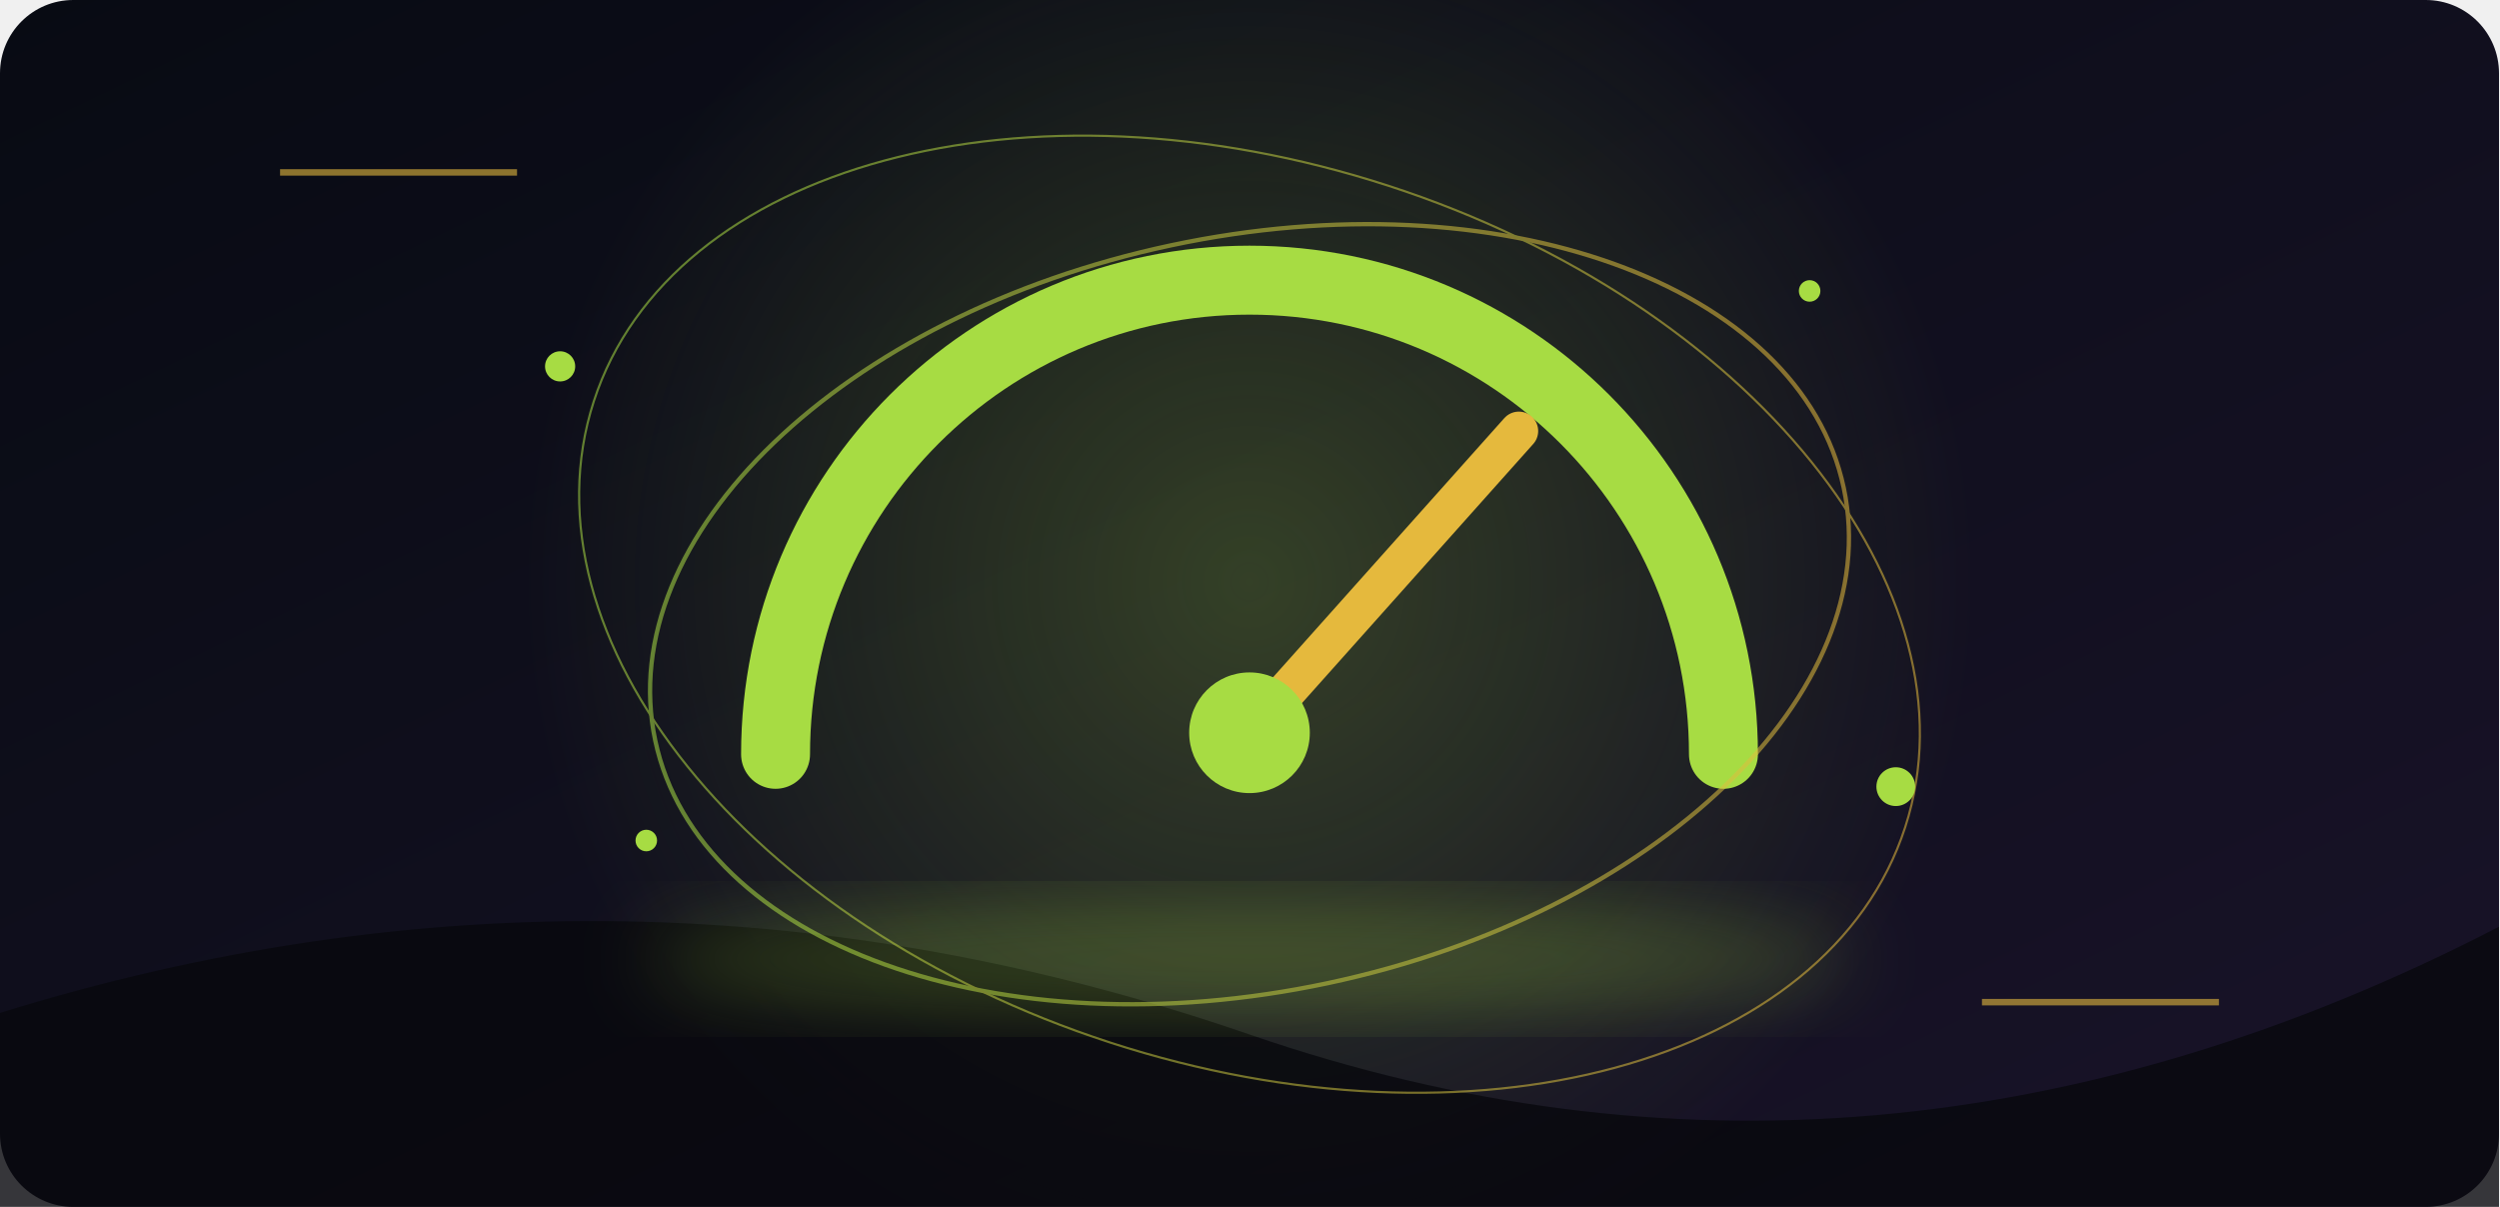
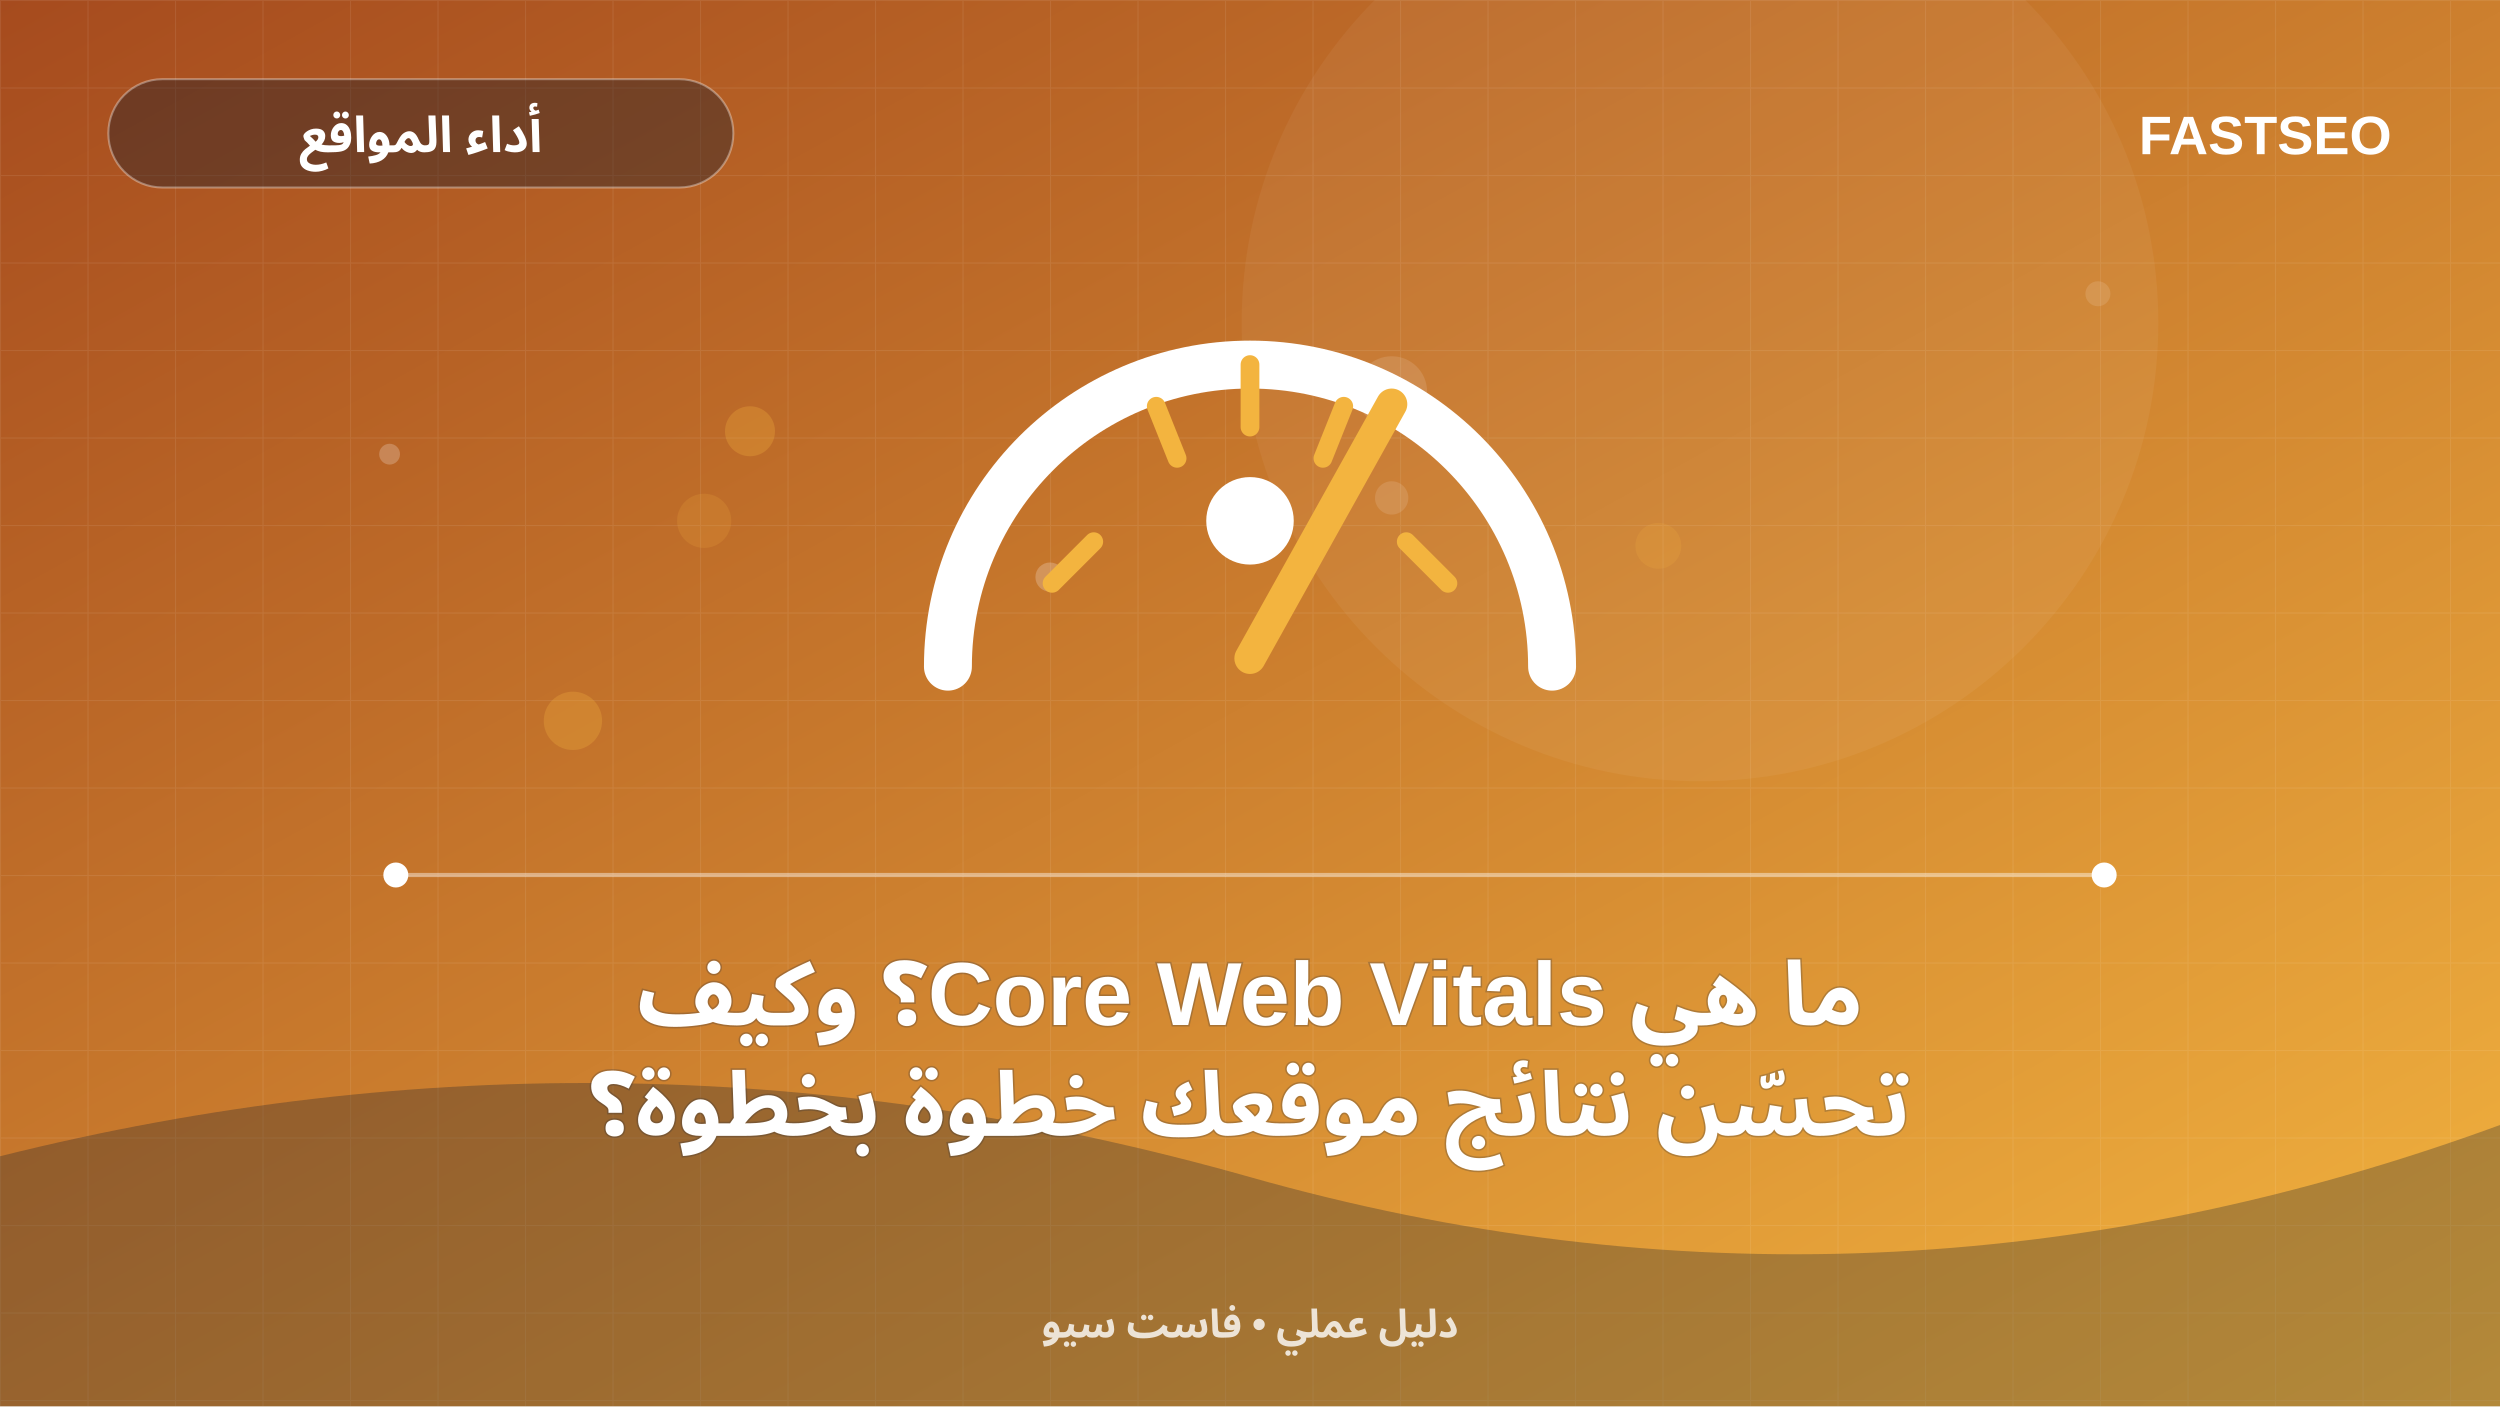
- <svg xmlns="http://www.w3.org/2000/svg" viewBox="0 0 1160 560" role="img" aria-label="ما هي Core Web Vitals؟ وكيف تحسّن نتائج موقعك خطوة بخطوة؟">
+ <svg xmlns="http://www.w3.org/2000/svg" width="1200" height="675" viewBox="0 0 1200 675" role="img" aria-labelledby="t dsc">
  <defs>
-     <linearGradient id="bg" x2="1" y2="1">
-       <stop stop-color="#080b13" />
-       <stop offset="1" stop-color="#191329" />
+     <linearGradient id="bg" x1="0" y1="0" x2="1" y2="1">
+       <stop stop-color="#A64B1E" />
+       <stop offset="1" stop-color="#F3B43F" />
    </linearGradient>
-     <linearGradient id="glow">
-       <stop stop-color="#a7dc43" />
-       <stop offset="1" stop-color="#e5b93d" />
-     </linearGradient>
-     <radialGradient id="light">
-       <stop stop-color="#a7dc43" stop-opacity=".24" />
-       <stop offset="1" stop-color="#a7dc43" stop-opacity="0" />
-     </radialGradient>
-     <filter id="shadow">
-       <feGaussianBlur stdDeviation="18" />
-     </filter>
+     <pattern id="g" width="42" height="42" patternUnits="userSpaceOnUse">
+       <path d="M42 0H0V42" fill="none" stroke="#fff" stroke-opacity=".08" />
+     </pattern>
+     <style>.headline{fill:#fff;font-family:'Noto Sans Arabic',Tahoma,Arial,sans-serif;font-size:43px;font-weight:900;paint-order:stroke;stroke:#10213B;stroke-opacity:.22;stroke-width:1.5px}</style>
  </defs>
-   <rect width="1160" height="560" rx="34" fill="url(#bg)" />
-   <circle cx="580" cy="270" r="340" fill="url(#light)" />
-   <path d="M0 470 Q290 380 580 480T1160 430V560H0Z" fill="#07080d" opacity=".8" />
-   <ellipse cx="580" cy="445" rx="280" ry="30" fill="#a7dc43" opacity=".22" filter="url(#shadow)" />
-   <path d="M360 350a220 220 0 0 1 440 0" fill="none" stroke="#a7dc43" stroke-width="32" stroke-linecap="round" />
-   <path d="m580 340 125-140" stroke="#e5b93d" stroke-width="18" stroke-linecap="round" />
-   <circle cx="580" cy="340" r="28" fill="#a7dc43" />
-   <g fill="none" stroke="url(#glow)" opacity=".55">
-     <ellipse cx="580" cy="285" rx="282" ry="175" stroke-width="2" transform="rotate(-12 580 285)" />
-     <ellipse cx="580" cy="285" rx="320" ry="209" stroke-width="1" transform="rotate(18 580 285)" />
+   <rect width="1200" height="675" fill="url(#bg)" />
+   <rect width="1200" height="675" fill="url(#g)" />
+   <circle cx="816" cy="155" r="220" fill="#fff" opacity=".05" />
+   <circle cx="668" cy="188" r="17" fill="#fff" opacity="0.12" />
+   <circle cx="796" cy="262" r="11" fill="#F3B43F" opacity="0.17" />
+   <circle cx="187" cy="218" r="5" fill="#fff" opacity="0.22" />
+   <circle cx="360" cy="207" r="12" fill="#F3B43F" opacity="0.27" />
+   <circle cx="1007" cy="141" r="6" fill="#fff" opacity="0.12" />
+   <circle cx="338" cy="250" r="13" fill="#F3B43F" opacity="0.17" />
+   <circle cx="504" cy="277" r="7" fill="#fff" opacity="0.22" />
+   <circle cx="275" cy="346" r="14" fill="#F3B43F" opacity="0.27" />
+   <circle cx="668" cy="239" r="8" fill="#fff" opacity="0.12" />
+   <path d="M0 555Q300 480 600 565T1200 540V675H0Z" fill="#07152B" opacity=".27" />
+   <g font-family="'Noto Sans Arabic',Tahoma,Arial,sans-serif">
+     <rect x="52" y="38" width="300" height="52" rx="26" fill="#07152B" fill-opacity=".36" stroke="#fff" stroke-opacity=".35" />
+     <text x="202" y="73" text-anchor="middle" fill="#fff" font-size="24" font-weight="800" direction="rtl">أداء المواقع</text>
+     <text x="1148" y="74" text-anchor="end" fill="#fff" font-size="26" font-weight="900">FASTSEO</text>
+     <g transform="translate(600 250)">
+       <path d="M-145 70A145 145 0 0 1 145 70" fill="none" stroke="#fff" stroke-width="23" stroke-linecap="round" />
+       <path d="M0 66L68 -56" stroke="#F3B43F" stroke-width="15" stroke-linecap="round" />
+       <circle r="21" fill="#fff" />
+       <path d="M-95 30L-75 10M-45 -55L-35 -30M0 -75V-45M45 -55L35 -30M95 30L75 10" stroke="#F3B43F" stroke-width="9" stroke-linecap="round" />
+     </g>
+     <path d="M190 420H1010" stroke="#fff" stroke-opacity=".42" stroke-width="2" />
+     <circle cx="190" cy="420" r="6" fill="#fff" />
+     <circle cx="1010" cy="420" r="6" fill="#fff" />
+     <text class="headline" x="600" y="492" text-anchor="middle" direction="rtl" unicode-bidi="plaintext">ما هي Core Web Vitals؟ وكيف</text>
+     <text class="headline" x="600" y="545" text-anchor="middle" direction="rtl" unicode-bidi="plaintext">تحسّن نتائج موقعك خطوة بخطوة؟</text>
+     <text x="600" y="642" text-anchor="middle" fill="#fff" opacity=".8" font-size="19" font-weight="700" direction="rtl">دليل عملي • فاست سيو</text>
  </g>
-   <g fill="#a7dc43">
-     <circle cx="260" cy="170" r="7" />
-     <circle cx="880" cy="365" r="9" />
-     <circle cx="840" cy="135" r="5" />
-     <circle cx="300" cy="390" r="5" />
-   </g>
-   <path d="M130 80h110M920 465h110" stroke="#e5b93d" stroke-width="3" opacity=".6" />
</svg>
